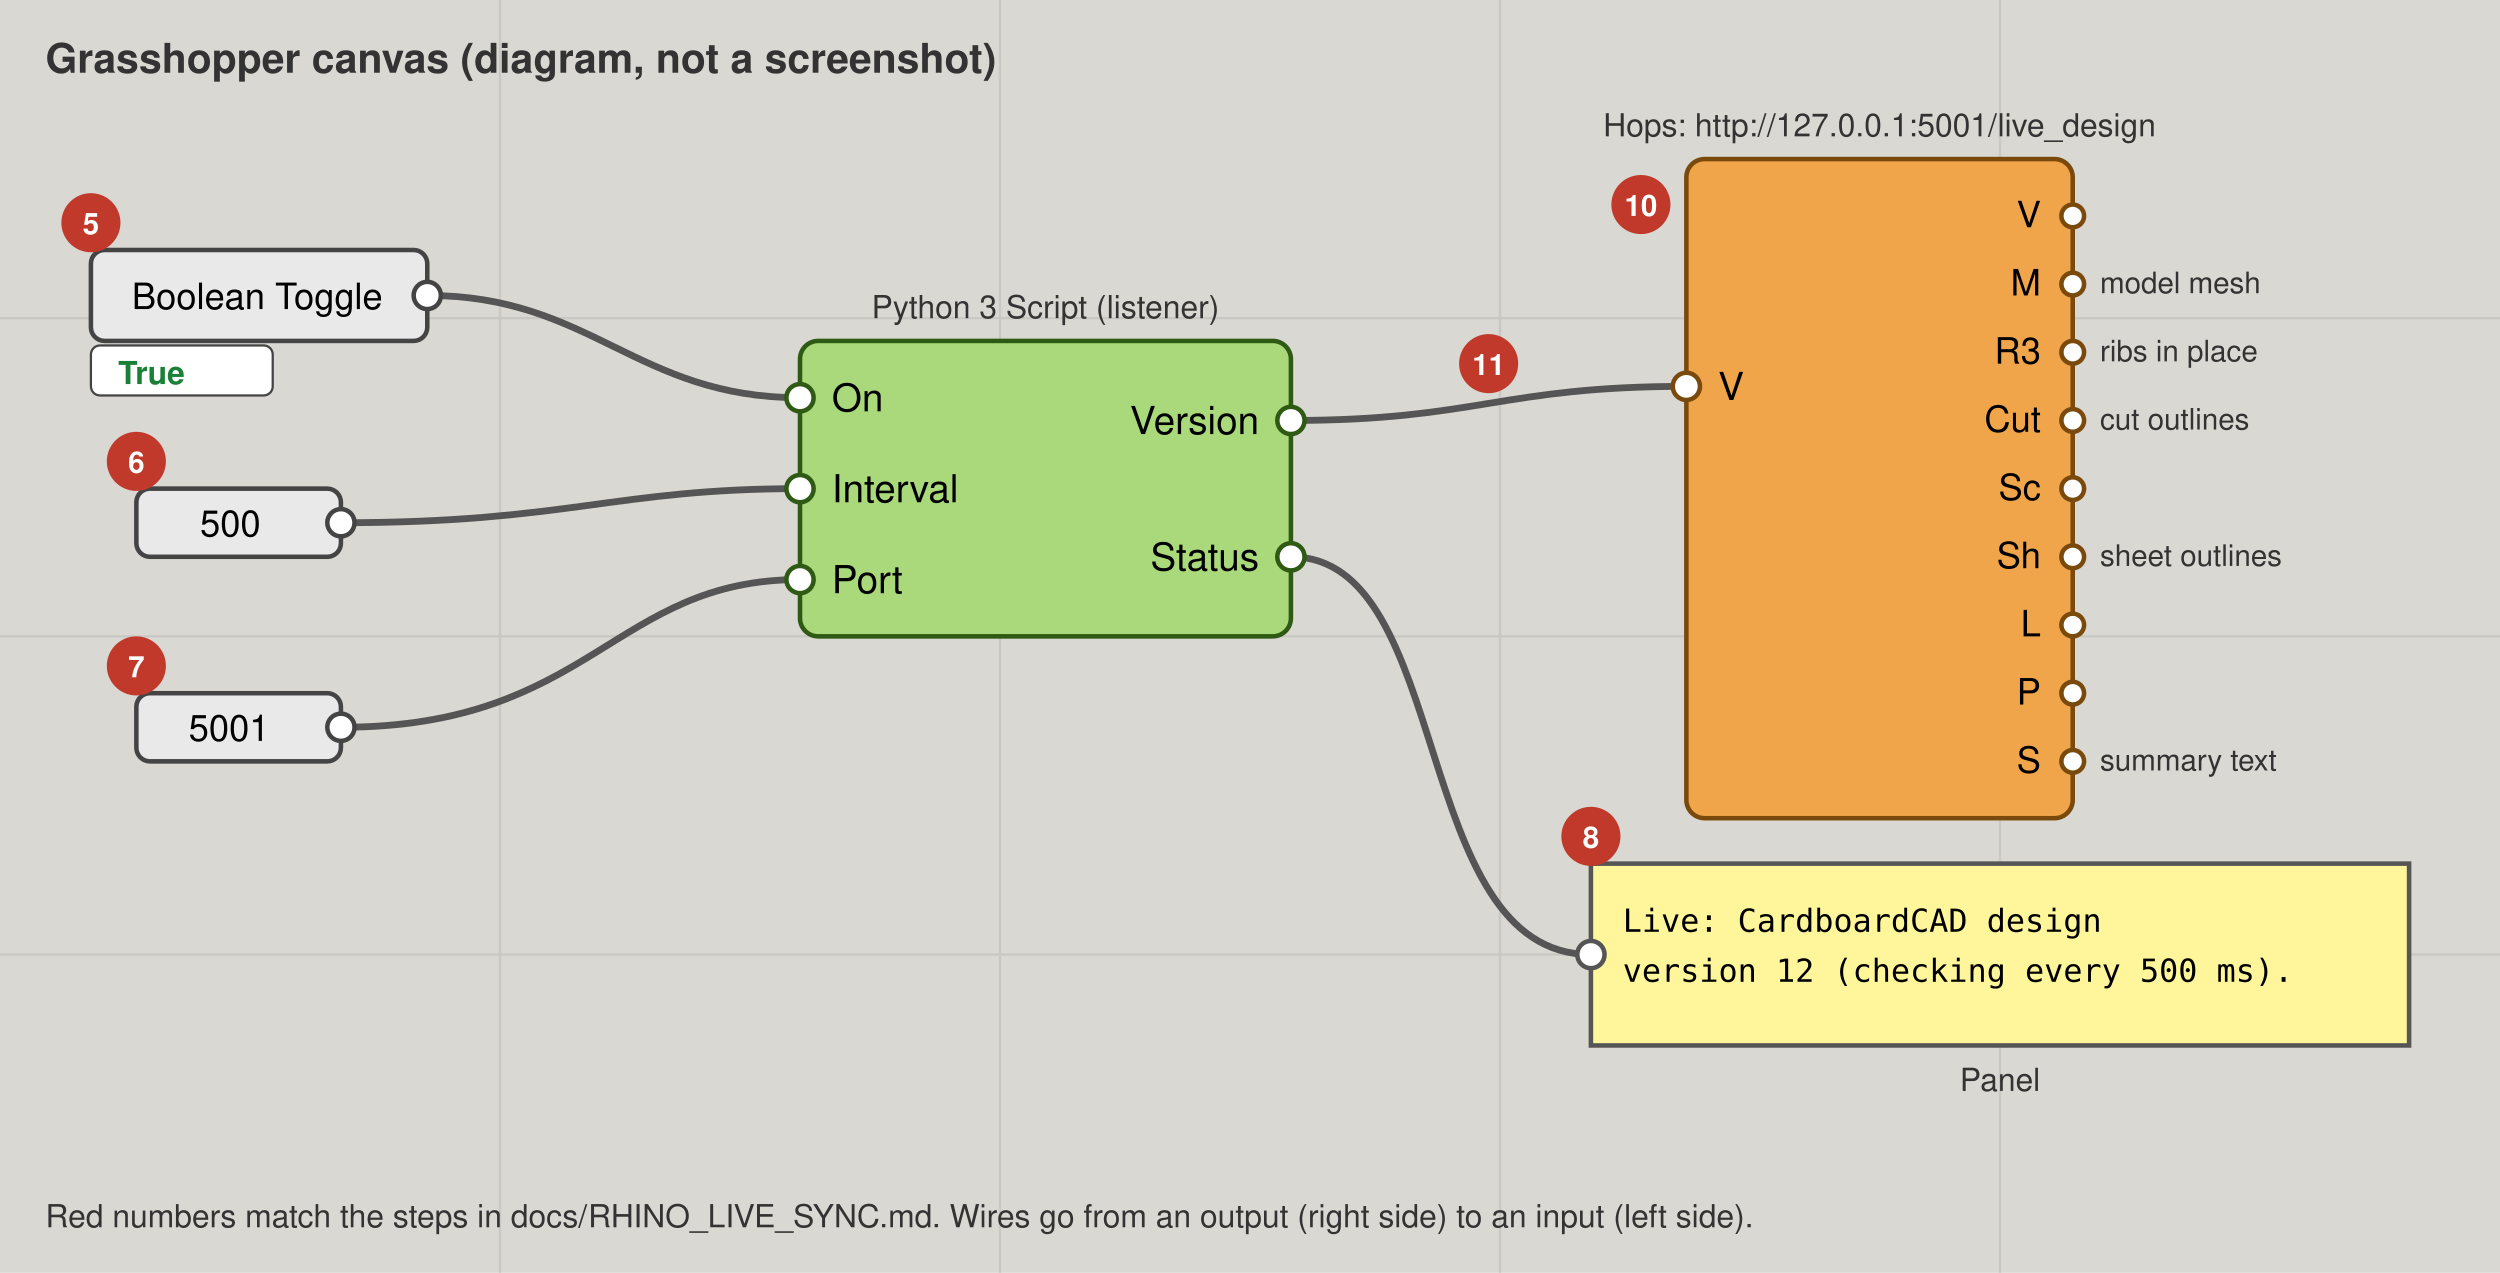
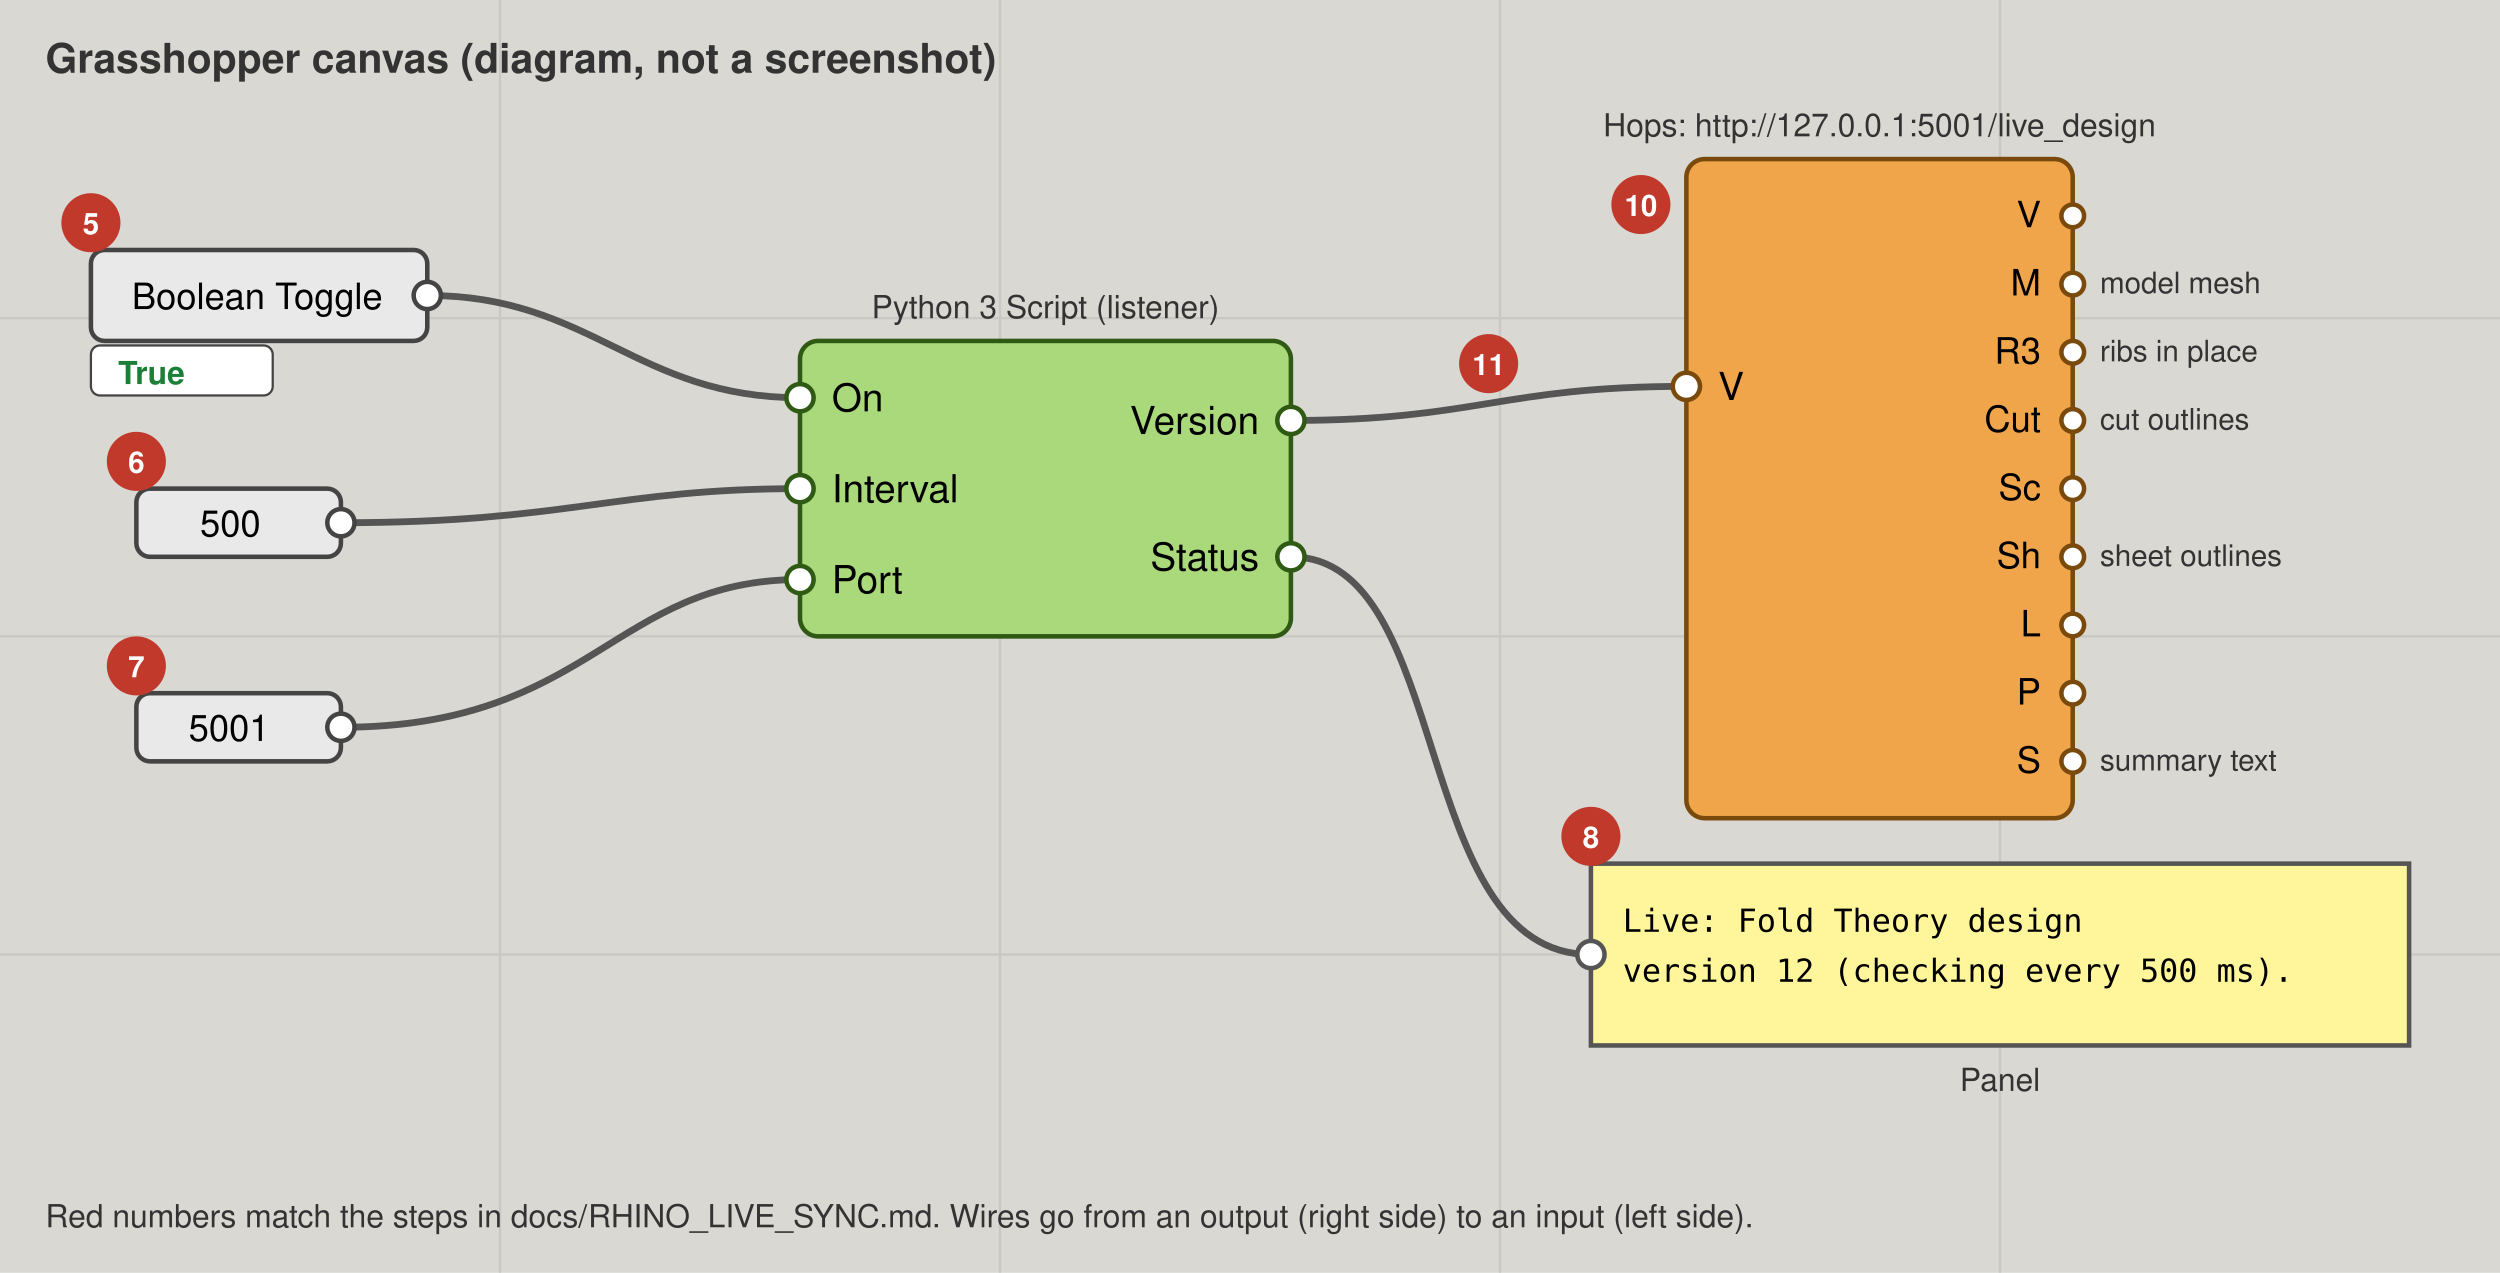
<svg xmlns="http://www.w3.org/2000/svg" width="1100" height="560" viewBox="0 0 1100 560" font-family="Helvetica, Arial, sans-serif">
  <rect width="1100" height="560" fill="#d9d8d3" />
  <g stroke="#c9c8c3" stroke-width="1">
    <path d="M0 140H1100M0 280H1100M0 420H1100M220 0V560M440 0V560M660 0V560M880 0V560" />
  </g>
  <text x="20" y="32" font-size="18" font-weight="bold" fill="#333">Grasshopper canvas (diagram, not a screenshot)</text>
  <g fill="none" stroke="#555" stroke-width="3">
    <path d="M188 130 C 260 130, 280 175, 352 175" />
    <path d="M150 230 C 250 230, 270 215, 352 215" />
    <path d="M150 320 C 260 320, 270 255, 352 255" />
    <path d="M568 185 C 650 185, 660 170, 742 170" />
    <path d="M568 245 C 640 245, 620 420, 700 420" />
  </g>
  <rect x="40" y="110" width="148" height="40" rx="6" fill="#e9e9e9" stroke="#444" stroke-width="2" />
  <text x="58" y="136" font-size="16">Boolean Toggle</text>
  <rect x="40" y="152" width="80" height="22" rx="4" fill="#fff" stroke="#444" />
  <text x="52" y="169" font-size="14" font-weight="bold" fill="#1a7f37">True</text>
  <circle cx="188" cy="130" r="6" fill="#fff" stroke="#444" stroke-width="2" />
  <rect x="60" y="215" width="90" height="30" rx="6" fill="#e9e9e9" stroke="#444" stroke-width="2" />
  <text x="88" y="236" font-size="16">500</text>
  <circle cx="150" cy="230" r="6" fill="#fff" stroke="#444" stroke-width="2" />
  <rect x="60" y="305" width="90" height="30" rx="6" fill="#e9e9e9" stroke="#444" stroke-width="2" />
  <text x="83" y="326" font-size="16">5001</text>
  <circle cx="150" cy="320" r="6" fill="#fff" stroke="#444" stroke-width="2" />
  <rect x="352" y="150" width="216" height="130" rx="8" fill="#a9d97a" stroke="#2f5a14" stroke-width="2" />
  <text x="460" y="140" font-size="14" text-anchor="middle" fill="#333">Python 3 Script (listener)</text>
  <text x="366" y="181" font-size="17">On</text>
  <text x="366" y="221" font-size="17">Interval</text>
  <text x="366" y="261" font-size="17">Port</text>
  <text x="554" y="191" font-size="17" text-anchor="end">Version</text>
  <text x="554" y="251" font-size="17" text-anchor="end">Status</text>
  <g fill="#fff" stroke="#2f5a14" stroke-width="2">
    <circle cx="352" cy="175" r="6" />
    <circle cx="352" cy="215" r="6" />
    <circle cx="352" cy="255" r="6" />
    <circle cx="568" cy="185" r="6" />
    <circle cx="568" cy="245" r="6" />
  </g>
  <rect x="700" y="380" width="360" height="80" fill="#fff59a" stroke="#555" stroke-width="2" />
-   <text x="714" y="410" font-family="Menlo, monospace" font-size="14">Live: CardboardCAD design</text>
+   <text x="714" y="410" font-family="Menlo, monospace" font-size="14">Live: Fold Theory design</text>
  <text x="714" y="432" font-family="Menlo, monospace" font-size="14">version 12 (checking every 500 ms).</text>
  <circle cx="700" cy="420" r="6" fill="#fff" stroke="#555" stroke-width="2" />
  <text x="880" y="480" font-size="14" text-anchor="middle" fill="#333">Panel</text>
  <rect x="742" y="70" width="170" height="290" rx="8" fill="#f0a54a" stroke="#7a4a0c" stroke-width="2" />
  <text x="827" y="60" font-size="14" text-anchor="middle" fill="#333">Hops: http://127.0.0.1:5001/live_design</text>
  <text x="756" y="176" font-size="17">V</text>
  <g font-size="16" text-anchor="end">
    <text x="898" y="100">V</text>
    <text x="898" y="130">M</text>
    <text x="898" y="160">R3</text>
    <text x="898" y="190">Cut</text>
    <text x="898" y="220">Sc</text>
    <text x="898" y="250">Sh</text>
    <text x="898" y="280">L</text>
    <text x="898" y="310">P</text>
    <text x="898" y="340">S</text>
  </g>
  <g fill="#fff" stroke="#7a4a0c" stroke-width="2">
    <circle cx="742" cy="170" r="6" />
    <circle cx="912" cy="95" r="5" />
    <circle cx="912" cy="125" r="5" />
    <circle cx="912" cy="155" r="5" />
    <circle cx="912" cy="185" r="5" />
    <circle cx="912" cy="215" r="5" />
    <circle cx="912" cy="245" r="5" />
    <circle cx="912" cy="275" r="5" />
    <circle cx="912" cy="305" r="5" />
    <circle cx="912" cy="335" r="5" />
  </g>
  <g font-size="13" fill="#333">
    <text x="924" y="129">model mesh</text>
    <text x="924" y="159">ribs in place</text>
    <text x="924" y="189">cut outlines</text>
    <text x="924" y="249">sheet outlines</text>
    <text x="924" y="339">summary text</text>
  </g>
  <g font-size="13" font-weight="bold" fill="#fff">
    <circle cx="40" cy="98" r="13" fill="#c0392b" />
    <text x="40" y="103" text-anchor="middle">5</text>
    <circle cx="60" cy="203" r="13" fill="#c0392b" />
    <text x="60" y="208" text-anchor="middle">6</text>
    <circle cx="60" cy="293" r="13" fill="#c0392b" />
    <text x="60" y="298" text-anchor="middle">7</text>
    <circle cx="700" cy="368" r="13" fill="#c0392b" />
    <text x="700" y="373" text-anchor="middle">8</text>
    <circle cx="722" cy="90" r="13" fill="#c0392b" />
    <text x="722" y="95" text-anchor="middle">10</text>
    <circle cx="655" cy="160" r="13" fill="#c0392b" />
    <text x="655" y="165" text-anchor="middle">11</text>
  </g>
  <text x="20" y="540" font-size="14" fill="#333">Red numbers match the steps in docs/RHINO_LIVE_SYNC.md. Wires go from an output (right side) to an input (left side).</text>
</svg>
